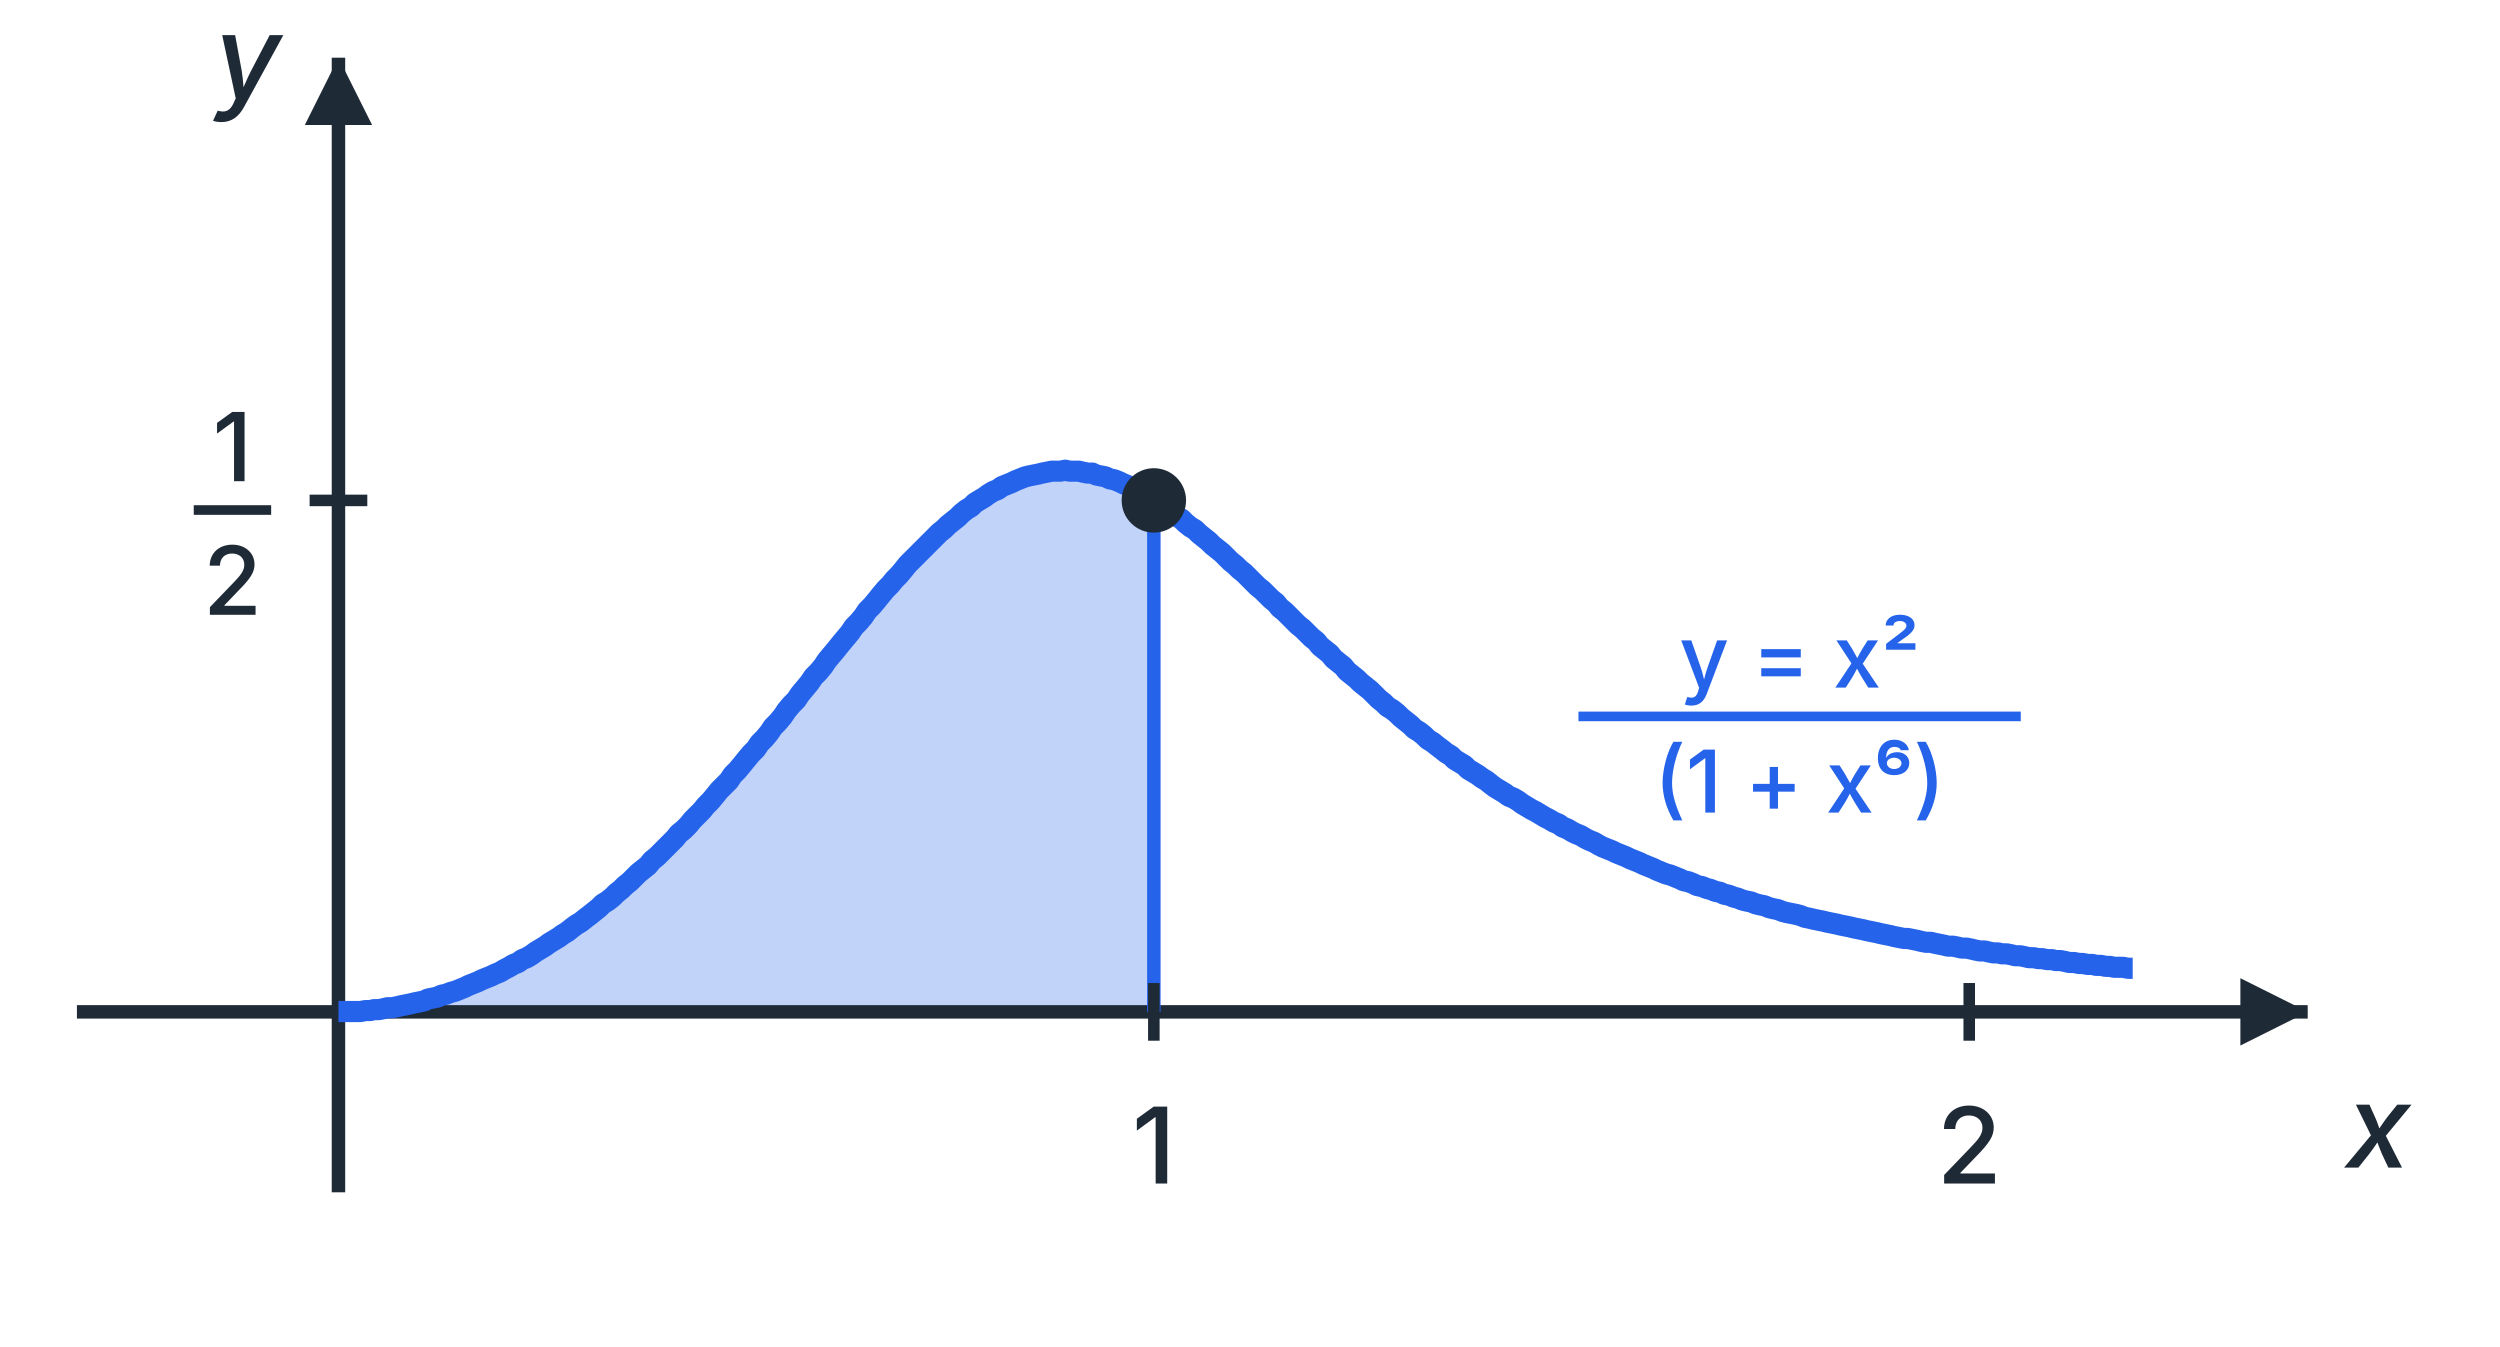
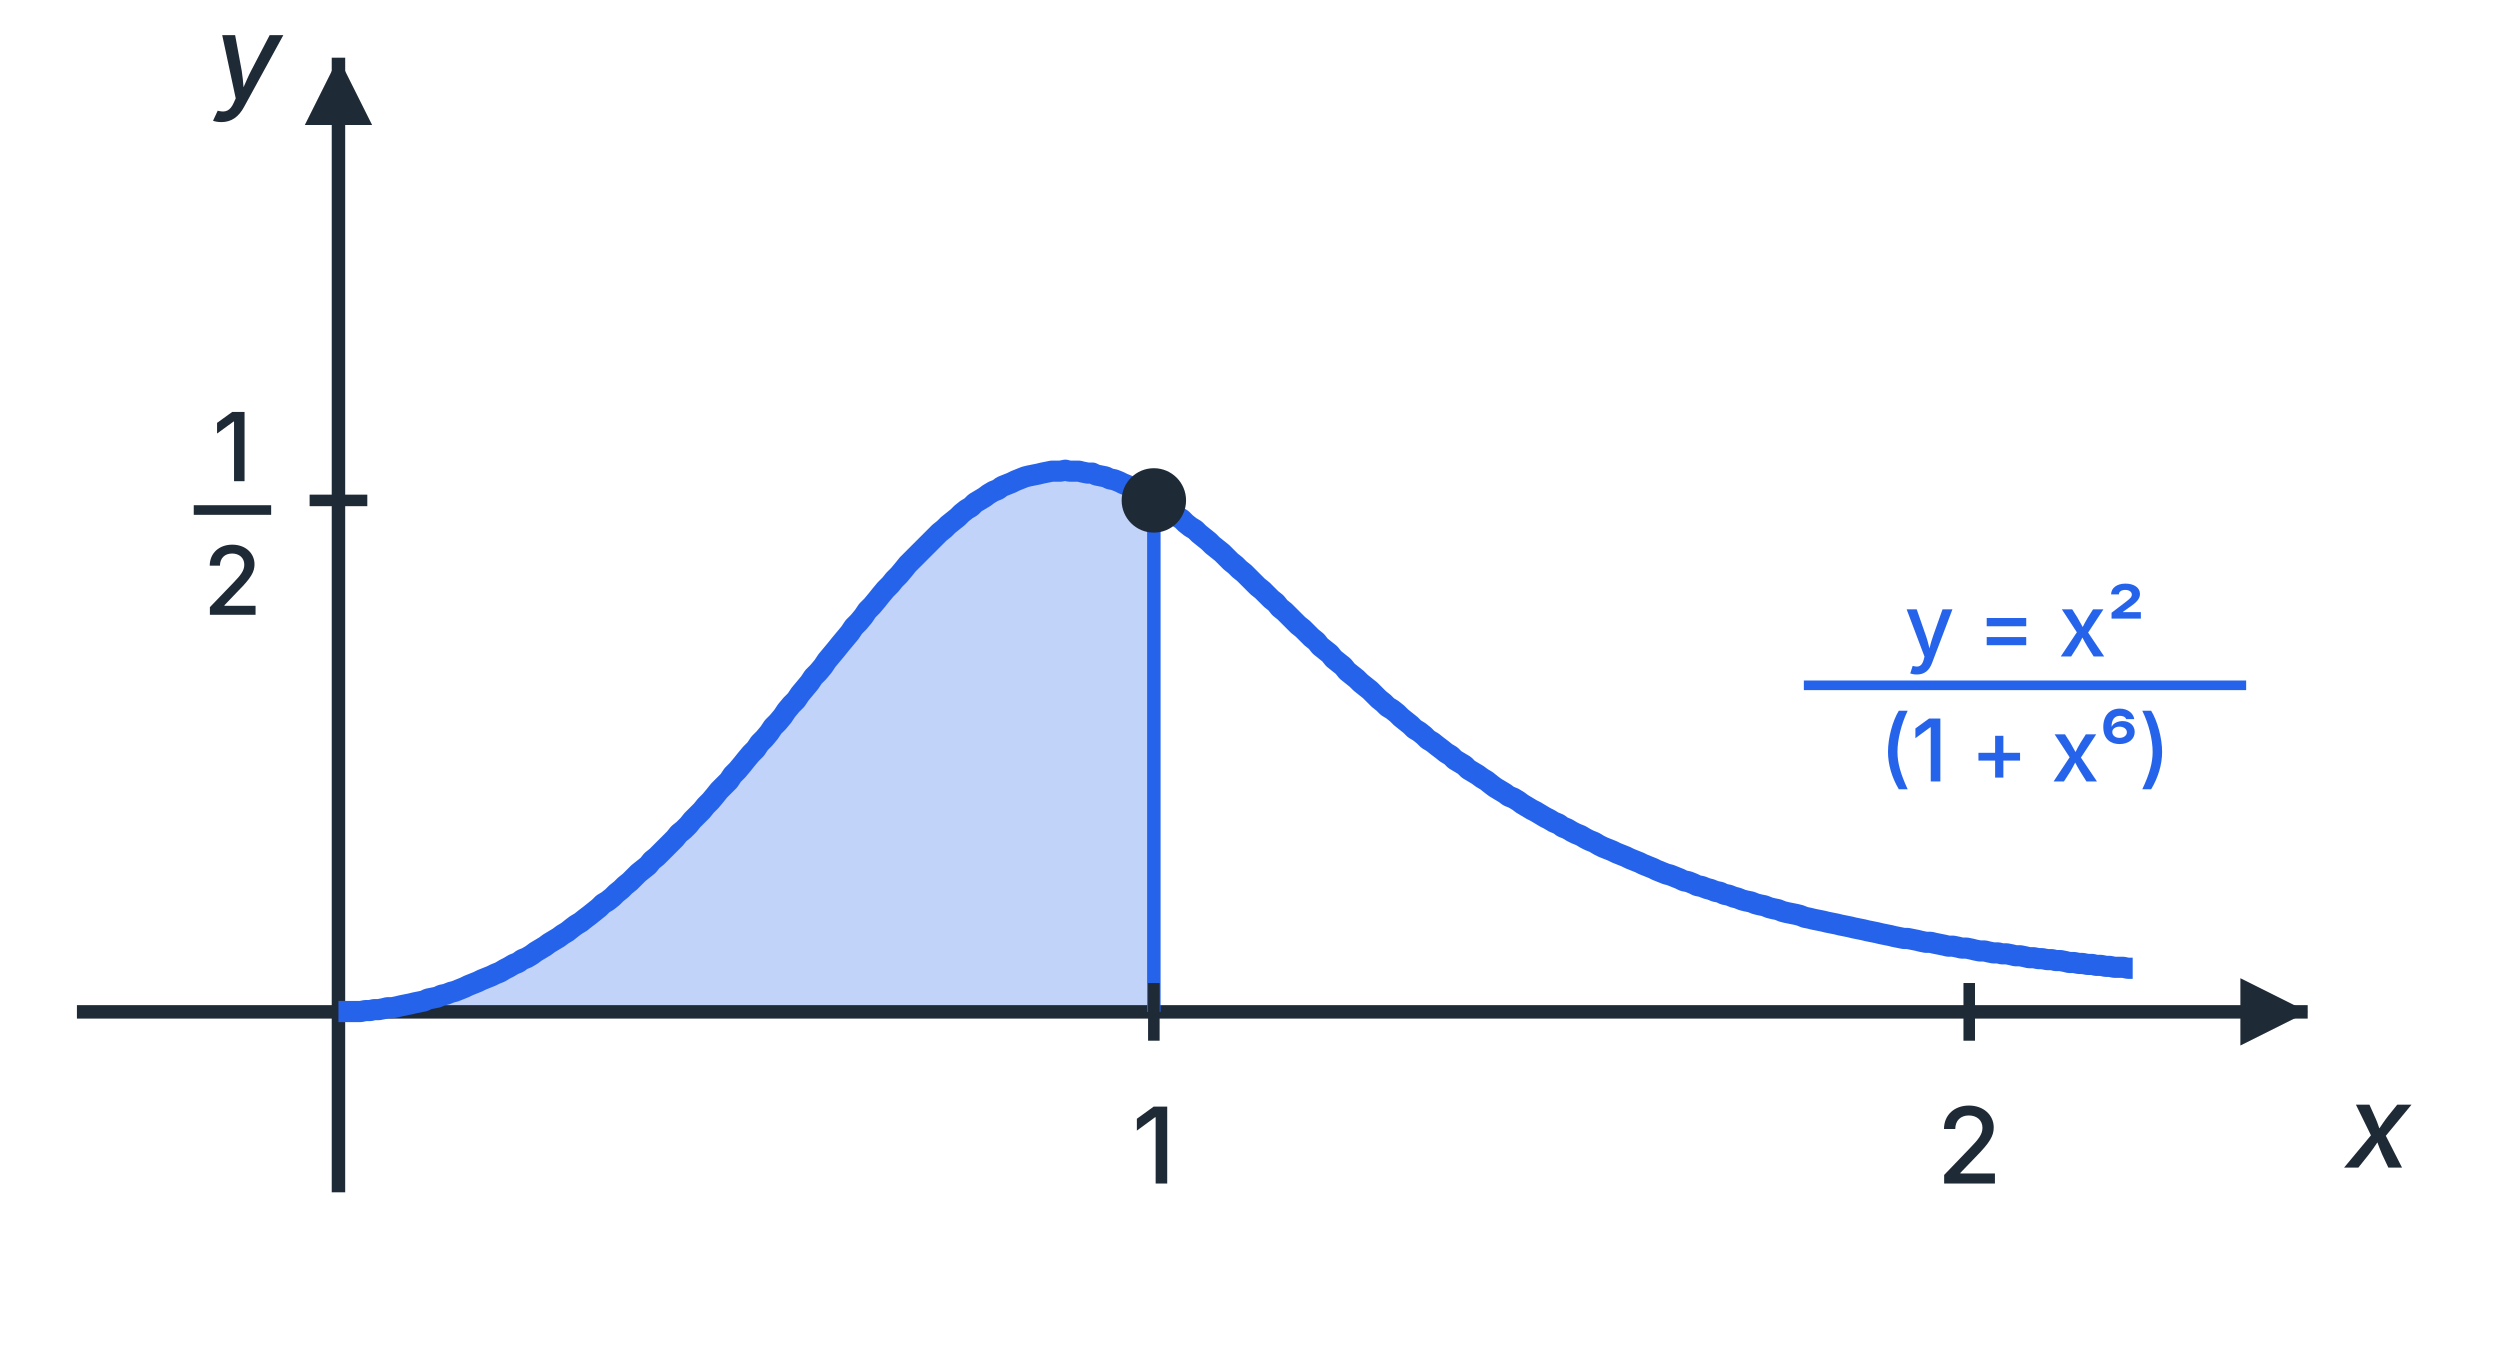
<svg xmlns="http://www.w3.org/2000/svg" viewBox="0 0 260 140" width="260" height="140" font-family="Inter, Arial, sans-serif">
  <polygon points="35.2,105.2 35.6,105.2 36.0,105.2 36.5,105.2 36.9,105.2 37.3,105.2 37.7,105.1 38.2,105.1 38.6,105.1 39.0,105.0 39.4,105.0 39.9,104.9 40.3,104.9 40.7,104.8 41.1,104.7 41.6,104.6 42.0,104.6 42.4,104.5 42.8,104.4 43.3,104.3 43.7,104.2 44.1,104.1 44.5,103.9 45.0,103.8 45.4,103.7 45.8,103.6 46.2,103.4 46.6,103.3 47.1,103.1 47.5,103.0 47.9,102.8 48.3,102.7 48.8,102.5 49.2,102.3 49.6,102.2 50.0,102.0 50.5,101.8 50.9,101.6 51.3,101.4 51.7,101.2 52.2,101.0 52.6,100.8 53.0,100.5 53.4,100.3 53.9,100.1 54.3,99.8 54.7,99.6 55.1,99.4 55.6,99.1 56.0,98.8 56.4,98.6 56.8,98.3 57.2,98.0 57.7,97.8 58.1,97.5 58.5,97.2 58.9,96.9 59.4,96.6 59.8,96.3 60.2,96.0 60.6,95.7 61.1,95.3 61.5,95.0 61.9,94.7 62.3,94.4 62.8,94.0 63.2,93.7 63.6,93.3 64.0,93.0 64.5,92.6 64.9,92.2 65.3,91.9 65.7,91.5 66.2,91.1 66.6,90.7 67.0,90.3 67.4,89.9 67.8,89.5 68.3,89.1 68.7,88.7 69.1,88.3 69.5,87.9 70.0,87.4 70.4,87.0 70.8,86.6 71.2,86.1 71.7,85.7 72.1,85.2 72.5,84.8 72.9,84.3 73.4,83.9 73.8,83.4 74.2,82.9 74.6,82.5 75.1,82.0 75.5,81.5 75.9,81.0 76.3,80.5 76.8,80.0 77.2,79.5 77.6,79.0 78.0,78.5 78.4,78.0 78.9,77.5 79.3,77.0 79.7,76.5 80.1,76.0 80.6,75.5 81.0,75.0 81.4,74.4 81.8,73.9 82.3,73.4 82.7,72.9 83.1,72.3 83.5,71.8 84.0,71.3 84.4,70.8 84.8,70.2 85.2,69.7 85.7,69.2 86.1,68.6 86.5,68.1 86.9,67.6 87.4,67.1 87.8,66.5 88.2,66.0 88.6,65.5 89.0,65.0 89.5,64.5 89.9,63.9 90.3,63.4 90.7,62.9 91.2,62.4 91.6,61.9 92.0,61.4 92.4,61.0 92.9,60.5 93.3,60.0 93.7,59.5 94.1,59.1 94.6,58.6 95.0,58.1 95.4,57.7 95.8,57.3 96.3,56.8 96.7,56.4 97.1,56.0 97.5,55.6 98.0,55.2 98.4,54.8 98.8,54.4 99.2,54.1 99.6,53.7 100.1,53.4 100.5,53.0 100.9,52.7 101.3,52.4 101.8,52.1 102.2,51.8 102.6,51.6 103.0,51.3 103.5,51.0 103.9,50.8 104.3,50.6 104.7,50.4 105.2,50.2 105.6,50.0 106.0,49.8 106.4,49.7 106.9,49.5 107.3,49.4 107.7,49.3 108.1,49.2 108.6,49.1 109.0,49.1 109.4,49.0 109.8,49.0 110.2,49.0 110.7,48.9 111.1,48.9 111.5,49.0 111.9,49.0 112.4,49.0 112.8,49.1 113.2,49.2 113.6,49.3 114.1,49.4 114.5,49.5 114.9,49.6 115.3,49.7 115.8,49.9 116.2,50.1 116.6,50.2 117.0,50.4 117.5,50.6 117.9,50.8 118.3,51.1 118.7,51.3 119.2,51.5 119.6,51.8 120.0,52.0 120.0,105.2 119.6,105.2 119.2,105.2 118.7,105.2 118.3,105.2 117.9,105.2 117.5,105.2 117.0,105.2 116.6,105.2 116.2,105.2 115.8,105.2 115.3,105.2 114.9,105.2 114.5,105.2 114.1,105.2 113.6,105.2 113.2,105.2 112.8,105.2 112.4,105.2 111.9,105.2 111.5,105.2 111.1,105.2 110.7,105.2 110.2,105.2 109.8,105.2 109.4,105.2 109.0,105.2 108.6,105.2 108.1,105.2 107.7,105.2 107.3,105.2 106.9,105.2 106.4,105.2 106.0,105.2 105.6,105.2 105.2,105.2 104.7,105.2 104.3,105.2 103.9,105.2 103.5,105.2 103.0,105.2 102.6,105.2 102.2,105.2 101.8,105.2 101.3,105.2 100.9,105.2 100.5,105.2 100.1,105.2 99.6,105.2 99.2,105.2 98.8,105.2 98.4,105.2 98.0,105.2 97.5,105.2 97.1,105.2 96.7,105.2 96.3,105.2 95.8,105.2 95.4,105.2 95.0,105.2 94.6,105.2 94.1,105.2 93.7,105.2 93.3,105.2 92.9,105.2 92.4,105.2 92.0,105.2 91.6,105.2 91.2,105.2 90.7,105.2 90.3,105.2 89.9,105.2 89.5,105.2 89.0,105.2 88.6,105.2 88.2,105.2 87.8,105.2 87.4,105.2 86.9,105.2 86.5,105.2 86.1,105.2 85.7,105.2 85.2,105.2 84.8,105.2 84.4,105.2 84.0,105.2 83.5,105.2 83.1,105.2 82.7,105.2 82.3,105.2 81.8,105.2 81.4,105.2 81.0,105.2 80.6,105.2 80.1,105.2 79.7,105.2 79.3,105.2 78.9,105.2 78.4,105.2 78.0,105.2 77.6,105.2 77.2,105.2 76.8,105.2 76.3,105.2 75.9,105.2 75.5,105.2 75.1,105.2 74.6,105.2 74.2,105.2 73.8,105.2 73.4,105.2 72.9,105.2 72.5,105.2 72.1,105.2 71.7,105.2 71.2,105.2 70.8,105.2 70.4,105.2 70.0,105.2 69.5,105.2 69.1,105.2 68.7,105.2 68.3,105.2 67.8,105.2 67.4,105.2 67.0,105.2 66.6,105.2 66.2,105.2 65.7,105.2 65.3,105.2 64.9,105.2 64.5,105.2 64.0,105.2 63.6,105.2 63.2,105.2 62.8,105.2 62.3,105.2 61.9,105.2 61.5,105.2 61.1,105.2 60.6,105.2 60.2,105.2 59.8,105.2 59.4,105.2 58.9,105.2 58.5,105.2 58.1,105.2 57.7,105.2 57.2,105.2 56.8,105.2 56.4,105.2 56.0,105.2 55.6,105.2 55.1,105.2 54.7,105.2 54.3,105.2 53.9,105.2 53.4,105.2 53.0,105.2 52.6,105.2 52.2,105.2 51.7,105.2 51.3,105.2 50.9,105.2 50.5,105.2 50.0,105.2 49.6,105.2 49.2,105.2 48.8,105.2 48.3,105.2 47.9,105.2 47.5,105.2 47.1,105.2 46.6,105.2 46.2,105.2 45.8,105.2 45.4,105.2 45.0,105.2 44.5,105.2 44.1,105.2 43.7,105.2 43.3,105.2 42.8,105.2 42.4,105.2 42.0,105.2 41.6,105.2 41.1,105.2 40.7,105.2 40.3,105.2 39.9,105.2 39.4,105.2 39.0,105.2 38.6,105.2 38.2,105.2 37.7,105.2 37.3,105.2 36.9,105.2 36.5,105.2 36.0,105.2 35.6,105.2 35.2,105.2" fill="#2563eb" fill-opacity="0.28" stroke="none" />
  <line x1="8.0" y1="105.234" x2="240.0" y2="105.234" stroke="#1f2a37" stroke-width="1.4" />
  <path d="M240.0,105.234 l-7,-3.5 v7 z" fill="#1f2a37" />
  <line x1="35.2" y1="124.0" x2="35.2" y2="6.0" stroke="#1f2a37" stroke-width="1.4" />
  <path d="M35.2,6.0 l-3.5,7 h7 z" fill="#1f2a37" />
  <text x="244.0" y="121.434" text-anchor="start" font-size="12" fill="#1f2a37" font-weight="500" font-style="italic">x</text>
  <text x="29.2" y="10.2" text-anchor="end" font-size="12" fill="#1f2a37" font-weight="500" font-style="italic">y</text>
  <polyline points="35.2,105.2 35.7,105.2 36.1,105.2 36.6,105.2 37.1,105.2 37.5,105.2 38.0,105.1 38.5,105.1 38.9,105.0 39.4,105.0 39.9,104.9 40.3,104.8 40.8,104.8 41.3,104.7 41.7,104.6 42.2,104.5 42.7,104.4 43.1,104.3 43.6,104.2 44.1,104.1 44.5,103.9 45.0,103.8 45.5,103.7 45.9,103.5 46.4,103.4 46.9,103.2 47.3,103.1 47.8,102.9 48.3,102.7 48.7,102.5 49.2,102.3 49.7,102.1 50.1,101.9 50.6,101.7 51.1,101.5 51.5,101.3 52.0,101.1 52.5,100.8 52.9,100.6 53.4,100.3 53.9,100.1 54.3,99.8 54.8,99.6 55.3,99.3 55.7,99.0 56.2,98.7 56.7,98.4 57.1,98.1 57.6,97.8 58.1,97.5 58.5,97.2 59.0,96.9 59.5,96.5 59.9,96.2 60.4,95.9 60.9,95.5 61.3,95.2 61.8,94.8 62.3,94.4 62.7,94.0 63.2,93.7 63.7,93.3 64.1,92.9 64.6,92.5 65.0,92.1 65.5,91.7 66.0,91.2 66.4,90.8 66.9,90.4 67.4,90.0 67.8,89.5 68.3,89.1 68.8,88.6 69.2,88.2 69.7,87.7 70.2,87.2 70.6,86.7 71.1,86.3 71.6,85.8 72.0,85.3 72.5,84.8 73.0,84.3 73.4,83.8 73.9,83.3 74.4,82.7 74.8,82.2 75.3,81.7 75.8,81.2 76.2,80.6 76.7,80.1 77.2,79.5 77.6,79.0 78.1,78.4 78.6,77.9 79.0,77.3 79.5,76.8 80.0,76.2 80.4,75.6 80.9,75.1 81.4,74.5 81.8,73.9 82.3,73.3 82.8,72.8 83.2,72.2 83.7,71.6 84.2,71.0 84.6,70.4 85.1,69.9 85.6,69.3 86.0,68.7 86.5,68.1 87.0,67.5 87.4,67.0 87.9,66.4 88.4,65.8 88.8,65.2 89.3,64.7 89.8,64.1 90.2,63.5 90.7,63.0 91.2,62.4 91.6,61.9 92.1,61.3 92.6,60.8 93.0,60.3 93.5,59.8 94.0,59.2 94.4,58.7 94.9,58.2 95.4,57.7 95.8,57.3 96.3,56.8 96.8,56.3 97.2,55.9 97.7,55.4 98.2,55.0 98.6,54.6 99.1,54.2 99.6,53.8 100.0,53.4 100.5,53.0 101.0,52.7 101.4,52.3 101.9,52.0 102.4,51.7 102.8,51.4 103.3,51.1 103.8,50.9 104.2,50.6 104.7,50.4 105.2,50.2 105.6,50.0 106.1,49.8 106.6,49.6 107.0,49.5 107.5,49.4 108.0,49.3 108.4,49.2 108.9,49.1 109.4,49.0 109.8,49.0 110.3,49.0 110.8,48.9 111.2,49.0 111.7,49.0 112.2,49.0 112.6,49.1 113.1,49.2 113.6,49.2 114.0,49.4 114.5,49.5 115.0,49.6 115.4,49.8 115.9,49.9 116.4,50.1 116.8,50.3 117.3,50.5 117.8,50.8 118.2,51.0 118.7,51.3 119.2,51.5 119.6,51.8 120.1,52.1 120.6,52.4 121.0,52.7 121.5,53.0 122.0,53.4 122.4,53.7 122.9,54.0 123.3,54.4 123.8,54.8 124.3,55.1 124.7,55.5 125.2,55.9 125.7,56.3 126.1,56.7 126.6,57.1 127.1,57.5 127.5,57.9 128.0,58.4 128.5,58.8 128.9,59.2 129.4,59.6 129.9,60.1 130.3,60.5 130.8,61.0 131.3,61.4 131.7,61.8 132.2,62.3 132.7,62.7 133.1,63.2 133.6,63.6 134.1,64.1 134.5,64.5 135.0,65.0 135.5,65.4 135.9,65.8 136.4,66.3 136.9,66.7 137.3,67.2 137.8,67.6 138.3,68.0 138.7,68.5 139.2,68.9 139.7,69.3 140.1,69.8 140.6,70.2 141.1,70.6 141.5,71.0 142.0,71.4 142.5,71.8 142.9,72.2 143.4,72.7 143.9,73.1 144.3,73.5 144.8,73.8 145.3,74.2 145.7,74.6 146.2,75.0 146.7,75.4 147.1,75.8 147.6,76.1 148.1,76.5 148.5,76.9 149.0,77.2 149.5,77.6 149.9,77.9 150.4,78.3 150.9,78.6 151.3,79.0 151.8,79.3 152.3,79.6 152.7,80.0 153.2,80.3 153.7,80.6 154.1,80.9 154.6,81.2 155.1,81.6 155.5,81.9 156.0,82.2 156.5,82.5 156.9,82.8 157.4,83.0 157.9,83.3 158.3,83.6 158.8,83.9 159.3,84.2 159.7,84.4 160.2,84.7 160.7,85.0 161.1,85.2 161.6,85.5 162.1,85.7 162.5,86.0 163.0,86.2 163.5,86.5 163.9,86.7 164.4,86.9 164.9,87.2 165.3,87.4 165.8,87.6 166.3,87.9 166.7,88.1 167.2,88.3 167.7,88.5 168.1,88.7 168.6,88.9 169.1,89.1 169.5,89.3 170.0,89.5 170.5,89.7 170.9,89.9 171.4,90.1 171.9,90.3 172.3,90.5 172.8,90.7 173.3,90.9 173.7,91.0 174.2,91.2 174.7,91.4 175.1,91.6 175.6,91.7 176.1,91.9 176.5,92.1 177.0,92.2 177.5,92.4 177.9,92.5 178.4,92.7 178.9,92.8 179.3,93.0 179.8,93.1 180.3,93.3 180.7,93.4 181.2,93.6 181.6,93.7 182.1,93.8 182.6,94.0 183.0,94.1 183.5,94.2 184.0,94.4 184.4,94.5 184.9,94.6 185.4,94.8 185.8,94.9 186.3,95.0 186.8,95.1 187.2,95.2 187.7,95.4 188.2,95.5 188.6,95.6 189.1,95.7 189.6,95.8 190.0,95.9 190.5,96.0 191.0,96.1 191.4,96.2 191.9,96.3 192.4,96.4 192.8,96.5 193.3,96.6 193.8,96.7 194.2,96.8 194.7,96.9 195.2,97.0 195.6,97.1 196.1,97.2 196.6,97.3 197.0,97.4 197.5,97.5 198.0,97.6 198.4,97.6 198.9,97.7 199.4,97.8 199.8,97.9 200.3,98.0 200.8,98.0 201.2,98.1 201.7,98.2 202.2,98.3 202.6,98.4 203.1,98.4 203.6,98.5 204.0,98.6 204.5,98.6 205.0,98.7 205.4,98.8 205.9,98.9 206.4,98.9 206.8,99.0 207.3,99.1 207.8,99.1 208.2,99.2 208.7,99.2 209.2,99.3 209.6,99.4 210.1,99.4 210.6,99.5 211.0,99.6 211.5,99.6 212.0,99.7 212.4,99.7 212.9,99.8 213.4,99.8 213.8,99.9 214.3,99.9 214.8,100.0 215.2,100.1 215.7,100.1 216.2,100.2 216.6,100.2 217.1,100.3 217.6,100.3 218.0,100.4 218.5,100.4 219.0,100.5 219.4,100.5 219.9,100.6 220.4,100.6 220.8,100.6 221.3,100.7 221.8,100.7" fill="none" stroke="#2563eb" stroke-width="2.2" stroke-linejoin="round" />
  <line x1="120.0" y1="105.234" x2="120.0" y2="52.043" stroke="#2563eb" stroke-width="1.4" stroke-dasharray="" />
  <circle cx="120.0" cy="52.043" r="2.6" fill="#1f2a37" stroke="#1f2a37" stroke-width="1.5" />
  <line x1="120.0" y1="102.234" x2="120.0" y2="108.234" stroke="#1f2a37" stroke-width="1.2" />
  <text x="120.0" y="123.084" text-anchor="middle" font-size="11" fill="#1f2a37" font-weight="500">1</text>
  <line x1="204.8" y1="102.234" x2="204.8" y2="108.234" stroke="#1f2a37" stroke-width="1.2" />
  <text x="204.8" y="123.084" text-anchor="middle" font-size="11" fill="#1f2a37" font-weight="500">2</text>
  <line x1="32.2" y1="52.043" x2="38.2" y2="52.043" stroke="#1f2a37" stroke-width="1.2" />
  <text x="24.175" y="50.043" text-anchor="middle" font-size="9.9" fill="#1f2a37" font-weight="500">1</text>
  <line x1="20.15" y1="53.043" x2="28.2" y2="53.043" stroke="#1f2a37" stroke-width="1" />
  <text x="24.175" y="63.943" text-anchor="middle" font-size="9.9" fill="#1f2a37" font-weight="500">2</text>
-   <text x="187.16" y="71.506" text-anchor="middle" font-size="9.0" fill="#2563eb" font-weight="500">y = x²</text>
-   <line x1="164.16" y1="74.506" x2="210.16" y2="74.506" stroke="#2563eb" stroke-width="1" />
-   <text x="187.16" y="84.506" text-anchor="middle" font-size="9.0" fill="#2563eb" font-weight="500">(1 + x⁶)</text>
+   <text x="210.6" y="68.273" text-anchor="middle" font-size="9.0" fill="#2563eb" font-weight="500">y = x²</text>
+   <line x1="187.6" y1="71.273" x2="233.6" y2="71.273" stroke="#2563eb" stroke-width="1" />
+   <text x="210.6" y="81.273" text-anchor="middle" font-size="9.0" fill="#2563eb" font-weight="500">(1 + x⁶)</text>
</svg>
